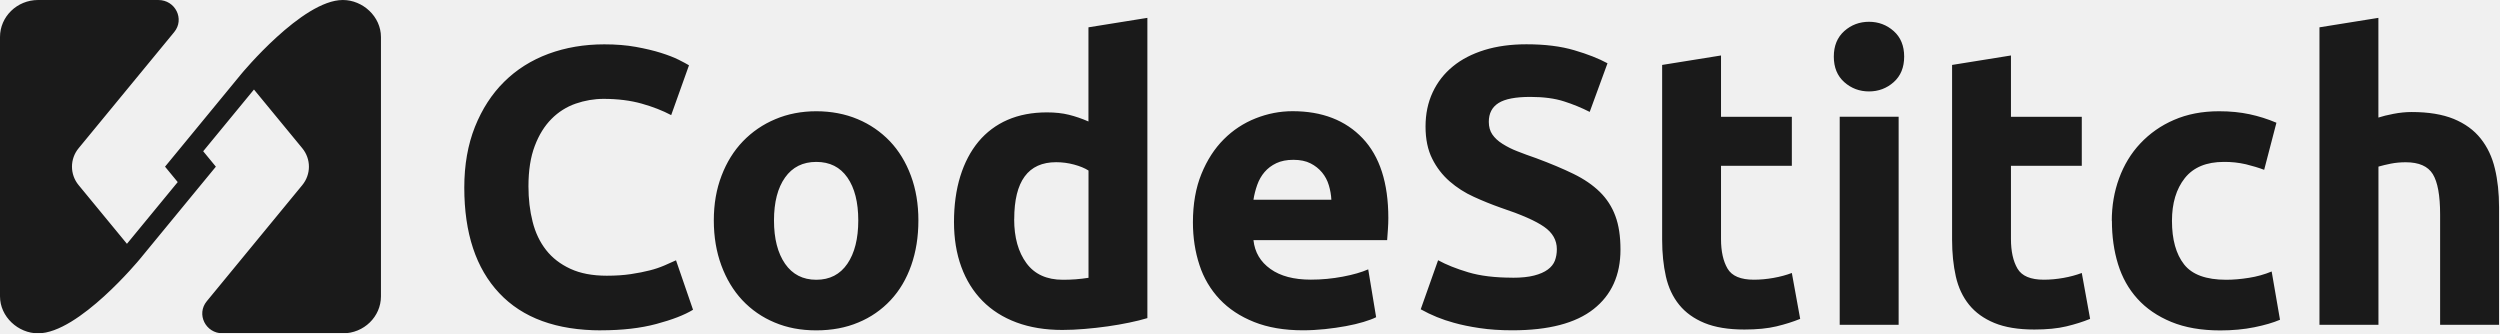
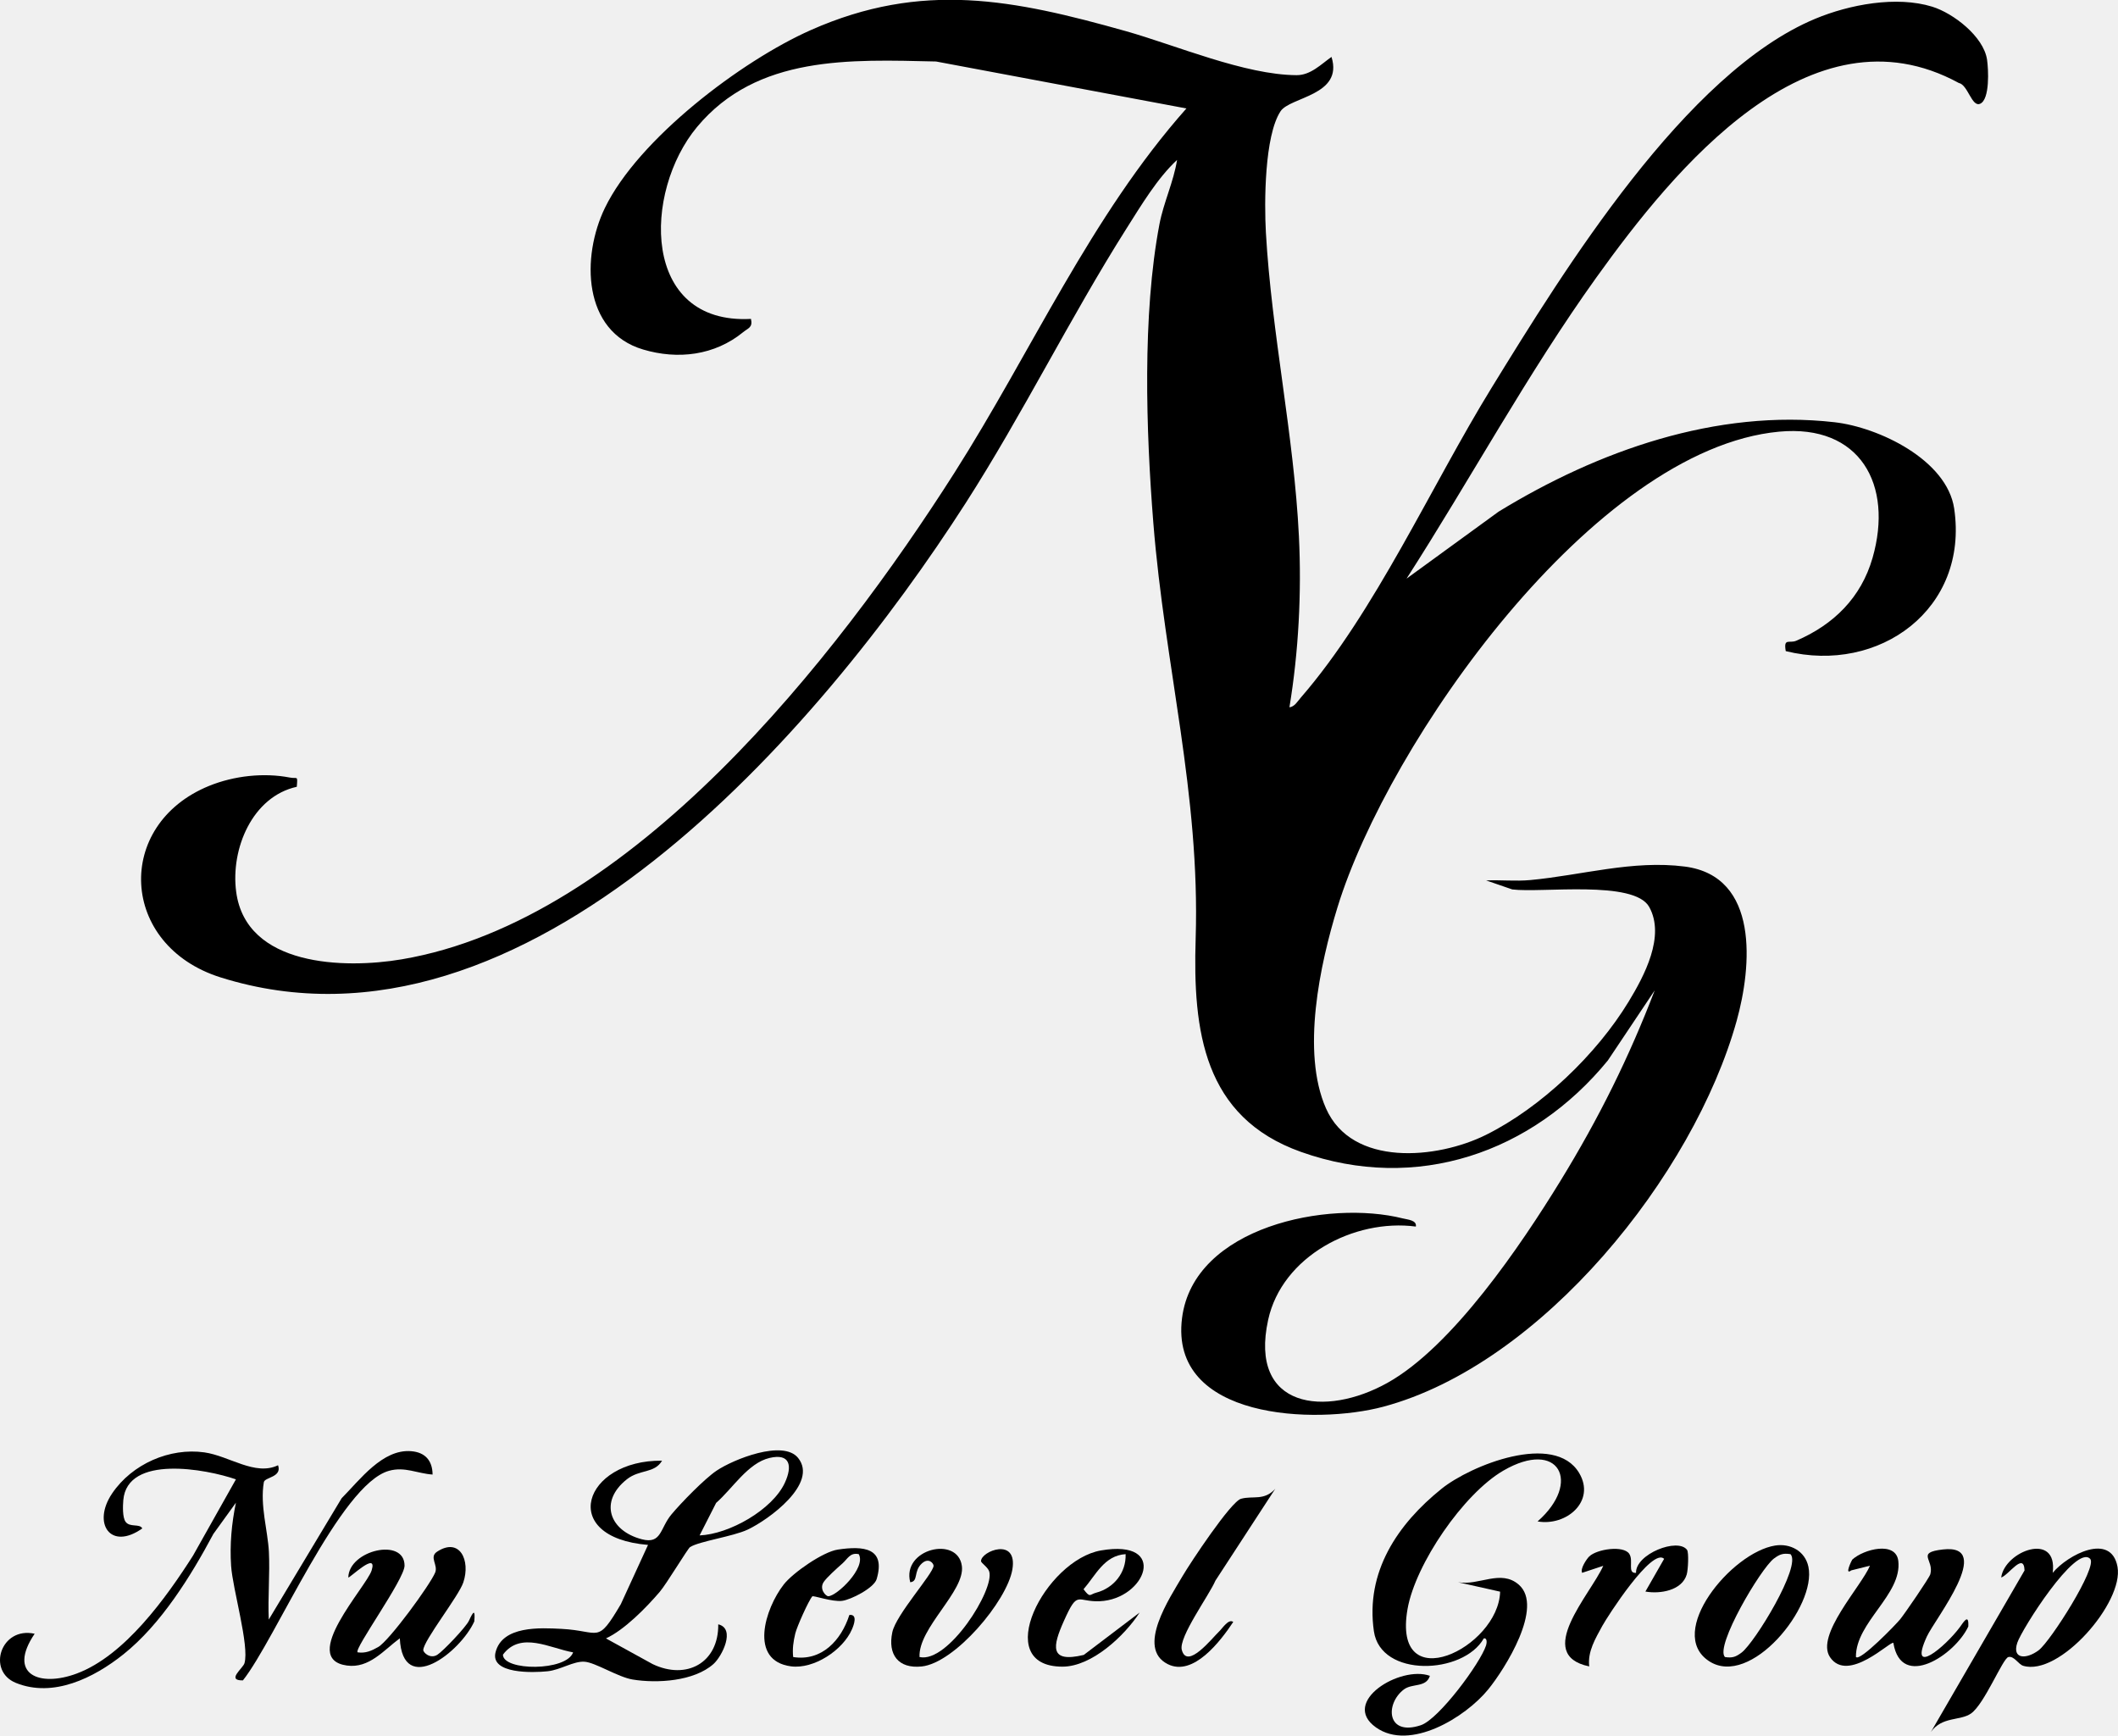
- <svg xmlns="http://www.w3.org/2000/svg" width="210" height="28" fill="none">
-   <g clip-path="url(#a)">
-     <mask id="b" style="mask-type:luminance" maskUnits="userSpaceOnUse" x="0" y="0" width="210" height="28">
-       <path d="M210 0H0v28h210V0Z" fill="#fff" />
-     </mask>
-     <g mask="url(#b)" fill="#1A1A1A">
-       <path d="M28.796 0c-3.405 0-8.534 6.22-8.534 6.22l-4.264 5.185L13.863 14l1.065 1.295-4.265 5.185-4.054-4.925a2.43 2.43 0 0 1 0-3.11l8.024-9.75C15.528 1.61 14.733 0 13.298 0H3.2C1.435 0 0 1.395 0 3.11v21.78C0 26.61 1.525 28 3.2 28c3.404 0 8.533-6.22 8.533-6.22l4.264-5.185L18.133 14l-1.065-1.295 4.265-5.185 4.054 4.925c.75.91.75 2.2 0 3.11l-8.019 9.75c-.895 1.085-.1 2.695 1.335 2.695H28.8c1.765 0 3.2-1.395 3.2-3.11V3.11C32 1.39 30.475 0 28.8 0h-.005ZM50.495 27.75c-3.745 0-6.595-1.04-8.555-3.125-1.96-2.08-2.94-5.035-2.94-8.87 0-1.905.3-3.605.895-5.1.6-1.495 1.415-2.76 2.46-3.79 1.04-1.03 2.28-1.81 3.72-2.345 1.44-.53 3-.795 4.685-.795.975 0 1.86.07 2.66.215.795.145 1.495.31 2.095.5.6.19 1.095.38 1.495.58.4.2.685.355.865.465L56.38 9.67c-.71-.375-1.535-.7-2.475-.965-.94-.265-2.01-.4-3.205-.4-.795 0-1.58.135-2.345.4a5.286 5.286 0 0 0-2.025 1.28c-.585.585-1.06 1.345-1.41 2.275-.355.93-.53 2.06-.53 3.39 0 1.065.115 2.055.35 2.975.23.92.61 1.71 1.13 2.375.52.665 1.2 1.19 2.045 1.58.84.39 1.86.58 3.055.58.755 0 1.43-.045 2.025-.135.6-.09 1.13-.195 1.595-.315a8.21 8.21 0 0 0 1.23-.415c.355-.155.675-.3.965-.43l1.43 4.155c-.73.445-1.76.84-3.09 1.195-1.33.355-2.87.53-4.62.53l-.01.005ZM77.145 18.515c0 1.375-.2 2.63-.6 3.77-.4 1.14-.975 2.115-1.73 2.925a7.71 7.71 0 0 1-2.71 1.875c-1.05.445-2.23.665-3.54.665s-2.455-.22-3.505-.665a7.843 7.843 0 0 1-2.71-1.875c-.755-.81-1.34-1.785-1.76-2.925-.42-1.14-.63-2.395-.63-3.77s.215-2.625.65-3.755c.43-1.13 1.03-2.095 1.795-2.89a8.101 8.101 0 0 1 2.725-1.86c1.05-.445 2.2-.665 3.44-.665 1.24 0 2.42.22 3.475.665a7.99 7.99 0 0 1 2.71 1.86c.755.795 1.34 1.76 1.76 2.89.42 1.13.63 2.38.63 3.755Zm-5.05 0c0-1.53-.305-2.73-.915-3.605-.61-.875-1.48-1.31-2.61-1.31s-2.005.435-2.625 1.31c-.62.875-.93 2.075-.93 3.605 0 1.53.31 2.74.93 3.64.62.895 1.495 1.345 2.625 1.345s2-.45 2.61-1.345c.61-.895.915-2.11.915-3.64ZM96.385 26.72c-.445.135-.95.26-1.53.38-.575.12-1.18.225-1.81.315-.63.09-1.275.16-1.925.215-.655.055-1.28.085-1.88.085-1.44 0-2.725-.21-3.855-.63-1.13-.42-2.08-1.025-2.855-1.81-.775-.785-1.37-1.74-1.78-2.86-.41-1.12-.615-2.375-.615-3.77s.175-2.695.53-3.84c.355-1.14.865-2.11 1.53-2.91a6.578 6.578 0 0 1 2.44-1.825c.965-.42 2.065-.63 3.305-.63.685 0 1.3.065 1.845.2.54.135 1.09.32 1.645.565v-7.91l4.95-.795v25.22h.005ZM85.19 18.415c0 1.53.345 2.76 1.03 3.69.685.93 1.705 1.395 3.055 1.395a13.342 13.342 0 0 0 2.16-.165v-9.01c-.31-.2-.715-.365-1.21-.5-.5-.135-1.005-.2-1.51-.2-2.35 0-3.52 1.595-3.52 4.785l-.005.005ZM100.205 18.68c0-1.55.24-2.91.715-4.07.475-1.165 1.1-2.13 1.88-2.91a7.807 7.807 0 0 1 2.675-1.76c1.01-.4 2.045-.6 3.105-.6 2.48 0 4.44.76 5.88 2.275 1.44 1.52 2.16 3.75 2.16 6.695 0 .29-.01.605-.035.945-.02.345-.045.65-.065.915h-11.23c.11 1.02.585 1.825 1.43 2.425.84.6 1.97.895 3.39.895.91 0 1.8-.085 2.675-.25.875-.165 1.59-.37 2.145-.615l.665 4.02c-.265.135-.62.265-1.065.4-.445.135-.935.25-1.48.35-.545.1-1.125.185-1.745.25-.62.065-1.24.1-1.86.1-1.575 0-2.94-.235-4.105-.7-1.165-.465-2.125-1.1-2.89-1.91a7.564 7.564 0 0 1-1.695-2.875c-.365-1.105-.55-2.305-.55-3.59v.01Zm11.63-1.895c-.02-.42-.095-.83-.215-1.23s-.31-.755-.565-1.065a3.003 3.003 0 0 0-.965-.765c-.39-.2-.87-.3-1.445-.3-.575 0-1.03.095-1.43.28-.4.19-.73.44-.995.75s-.47.67-.615 1.08c-.145.41-.25.825-.315 1.245h6.545v.005ZM127.055 23.33c.73 0 1.335-.06 1.81-.185.475-.12.86-.29 1.145-.5.29-.21.485-.46.6-.75.11-.29.165-.61.165-.965 0-.755-.355-1.38-1.065-1.875-.71-.5-1.93-1.035-3.655-1.61a26.735 26.735 0 0 1-2.26-.915 8.286 8.286 0 0 1-2.025-1.295 6.103 6.103 0 0 1-1.46-1.895c-.375-.74-.565-1.645-.565-2.71s.2-2.02.6-2.875c.4-.855.965-1.58 1.695-2.175.73-.6 1.615-1.055 2.66-1.38 1.04-.32 2.215-.48 3.52-.48 1.55 0 2.89.165 4.02.5 1.13.33 2.06.7 2.79 1.095L133.535 9.4a14.407 14.407 0 0 0-2.145-.88c-.785-.255-1.735-.38-2.84-.38-1.24 0-2.13.17-2.675.515-.545.345-.815.87-.815 1.58 0 .42.1.775.3 1.065.2.29.48.55.845.78a7.05 7.05 0 0 0 1.26.63c.475.19 1 .38 1.58.58 1.195.445 2.235.88 3.125 1.315.885.43 1.62.935 2.21 1.51a5.446 5.446 0 0 1 1.31 2.025c.29.775.43 1.715.43 2.825 0 2.15-.755 3.815-2.26 5s-3.775 1.78-6.81 1.78c-1.02 0-1.94-.06-2.76-.185-.82-.12-1.545-.27-2.175-.45a12.215 12.215 0 0 1-2.775-1.13l1.46-4.12c.685.375 1.535.715 2.54 1.015 1.005.3 2.245.45 3.705.45l.01.005ZM139.615 5.455l4.95-.795v5.15h5.95v4.12h-5.95v6.145c0 1.04.185 1.87.55 2.49.365.62 1.1.93 2.21.93.53 0 1.08-.05 1.645-.15.565-.1 1.08-.24 1.545-.415l.7 3.855c-.6.245-1.265.455-1.995.63-.73.175-1.63.265-2.69.265-1.35 0-2.47-.185-3.355-.55-.885-.365-1.595-.875-2.125-1.53s-.905-1.445-1.115-2.375c-.21-.93-.315-1.96-.315-3.09V5.455h-.005ZM159.95 4.755c0 .91-.295 1.625-.88 2.145s-1.28.78-2.075.78c-.795 0-1.49-.26-2.075-.78-.585-.52-.88-1.235-.88-2.145 0-.91.295-1.62.88-2.145.585-.52 1.28-.78 2.075-.78.795 0 1.49.26 2.075.78.585.52.88 1.235.88 2.145Zm-.465 22.53h-4.95V9.805h4.95v17.48ZM163.97 5.455l4.95-.795v5.15h5.95v4.12h-5.95v6.145c0 1.04.185 1.87.55 2.49.365.62 1.1.93 2.21.93.53 0 1.08-.05 1.645-.15.565-.1 1.08-.24 1.545-.415l.7 3.855c-.6.245-1.265.455-1.995.63-.73.175-1.63.265-2.69.265-1.35 0-2.47-.185-3.355-.55-.885-.365-1.595-.875-2.125-1.53s-.905-1.445-1.115-2.375c-.21-.93-.315-1.96-.315-3.09V5.455h-.005ZM177.39 18.545c0-1.265.205-2.455.615-3.57.41-1.12 1-2.095 1.78-2.925a8.43 8.43 0 0 1 2.825-1.975c1.11-.485 2.37-.73 3.79-.73.93 0 1.785.085 2.56.25.775.165 1.53.405 2.26.715l-1.03 3.955c-.465-.175-.975-.33-1.53-.465a7.887 7.887 0 0 0-1.86-.2c-1.46 0-2.555.455-3.275 1.36-.72.91-1.08 2.105-1.08 3.59 0 1.575.34 2.79 1.015 3.655.675.865 1.855 1.295 3.54 1.295.6 0 1.24-.055 1.925-.165a8.36 8.36 0 0 0 1.895-.53l.7 4.055c-.575.245-1.295.455-2.16.63-.865.175-1.815.265-2.855.265-1.595 0-2.97-.24-4.12-.715s-2.1-1.125-2.84-1.945c-.745-.82-1.285-1.79-1.63-2.905-.345-1.12-.515-2.33-.515-3.64l-.01-.005ZM194.835 27.285V2.295l4.95-.795v8.375c.335-.11.76-.215 1.28-.315s1.025-.15 1.51-.15c1.42 0 2.595.195 3.54.58.94.39 1.695.935 2.26 1.645.565.71.965 1.55 1.195 2.525.235.975.35 2.06.35 3.255v9.87h-4.95v-9.27c0-1.595-.205-2.725-.615-3.39-.41-.665-1.17-.995-2.275-.995-.445 0-.86.04-1.245.115-.39.08-.735.16-1.045.25v13.29h-4.955Z" />
-     </g>
-   </g>
-   <defs>
-     <clipPath id="a">
-       <path fill="#fff" d="M0 0h210v28H0z" />
-     </clipPath>
-   </defs>
+ <svg xmlns="http://www.w3.org/2000/svg" id="Layer_1" data-name="Layer 1" viewBox="0 0 339.26 277.98">
+   <path d="M213.29,9.15c1.89,6.17-6.65,6.35-8.18,8.68-2.58,3.96-2.61,14.64-2.34,19.43.92,16.18,4.5,32.47,5.29,48.66.44,9.03-.05,18.48-1.52,27.37.82-.08,1.32-.98,1.82-1.55,11.9-13.71,20.87-33.88,30.57-49.64,11.59-18.84,31.06-50.45,51.85-59.1,5.45-2.27,12.98-3.7,18.72-1.93,3.39,1.05,8.21,4.76,8.78,8.46.23,1.53.48,6.41-1.11,7.09-1.34.58-1.95-3.05-3.41-3.33-23.8-12.97-45.61,13.81-58.03,31.12-11.02,15.36-20.21,32.37-30.43,48.27l14.75-10.73c15.9-9.73,34.84-16.48,53.81-14.32,7.05.8,18,6.01,19.16,13.83,2.37,16.07-11.99,26.54-26.98,22.83-.38-2.17.57-1.19,1.68-1.66,6-2.58,10.4-6.91,12.23-13.29,3.35-11.69-1.99-21.42-14.97-20.2-29.68,2.78-62.64,49.79-70.74,76.18-2.83,9.2-5.82,23.17-1.85,32.2,4.16,9.44,17.81,8.13,25.6,4.27,8.86-4.39,17.76-12.92,22.88-21.35,2.51-4.13,5.9-10.48,3.3-15.17-2.42-4.36-17.27-2.21-21.94-2.81l-4.18-1.44c2.34-.1,4.73.16,7.07-.06,8.21-.76,16.4-3.24,24.76-2.16,11.99,1.56,10.71,16.05,8.3,24.7-6.87,24.69-31.19,55.03-56.62,61.82-10.81,2.88-34.29,2.1-32.22-14.21,1.86-14.64,23.42-18.97,35.38-15.95.75.19,2.25.27,2.07,1.3-9.88-1.3-21.43,4.75-23.66,14.95-3.11,14.24,9.18,15.63,19.1,10.09,10.44-5.82,21.43-22.11,27.68-32.29s11.05-19.92,15.14-30.58l-7.51,11.23c-12.09,14.78-30.64,21.23-49.15,14.64-15.62-5.56-17.33-19.39-16.87-34.14.73-23.28-4.94-43.54-6.78-66.62-1.17-14.65-1.78-33.35.98-47.83.66-3.47,2.27-6.79,2.82-10.29-3.15,2.91-5.77,7.31-8.11,11-9.02,14.26-16.65,29.78-25.75,43.96-23.24,36.2-70.36,91.34-119.32,75.98-16.26-5.1-17.1-24.49-1.85-30.69,4.02-1.63,8.77-2.13,12.91-1.33,1.24.24,1.27-.43,1.12,1.48-7.14,1.58-10.62,9.96-9.71,16.82,1.59,11.99,17.36,12.36,26.5,10.82,36.73-6.19,69.64-48.24,88.53-77.9,12.38-19.44,21.82-41.08,37.18-58.39l-40.1-7.52c-13.72-.31-28.69-1.04-38.29,10.49-8.65,10.39-8.98,31.68,8.64,30.74.31,1.39-.44,1.46-1.25,2.12-4.57,3.74-10.47,4.44-16.03,2.78-9.72-2.89-9.89-14.88-6.12-22.67,5.34-11.03,21.85-23.56,32.98-28.49,17.84-7.91,32.48-4.89,50.44.16,8.06,2.27,19.09,7.02,27.37,7.06,2.27.01,3.92-1.75,5.61-2.93Z" />
+   <path d="M246.3,243.68c7.11-6.25,3.4-13.31-5.51-8.12-6.36,3.7-14.06,14.93-15.33,22.15-2.54,14.51,14.57,6.26,14.83-2.77l-6.74-1.51c3.36.59,6.84-2.13,9.73.39,4.05,3.53-2.19,13.45-4.91,16.79-3.65,4.47-12.54,9.93-17.97,6.07-5.77-4.1,3.93-9.97,8.64-8.26-.6,1.93-2.84,1.16-4.18,2.19-3.02,2.31-2.76,7.55,2.73,5.72,2.88-.96,9.53-9.93,10.45-12.79.12-.38.2-1.23-.37-1.11-3.29,5.8-16.52,6.33-17.6-1.15-1.38-9.5,3.78-17.15,10.85-22.83,4.68-3.76,18.07-9.13,22.02-2.53,2.71,4.53-2.04,8.57-6.65,7.77Z" />
+   <path d="M44.54,234.69c.67,1.95-2.14,1.89-2.28,2.72-.63,3.7.63,7.73.81,11.12.18,3.61-.18,7.28-.02,10.88l11.67-19.43c2.93-2.95,6.55-7.92,11.15-7.54,2.22.18,3.4,1.49,3.42,3.74-2.43-.16-4.45-1.31-6.98-.6-7.83,2.18-18.18,27-23.4,33.57-2.72.04.01-1.93.25-2.75.81-2.81-1.89-11.85-2.14-15.58-.23-3.43.08-6.8.77-10.13l-3.61,5c-3.6,6.75-8.39,14.49-14.43,19.3-4.73,3.77-11.22,6.99-17.21,4.56-4.69-1.91-2.42-9.07,3.01-7.87-4.41,6.51.76,8.61,6.75,6.37,7.69-2.87,14.33-12.16,18.61-18.87l6.88-12.23c-4.75-1.65-17.41-4-18.04,3.33-.08.94-.14,2.76.36,3.46.69.96,2.26.25,2.68,1.07-5.11,3.62-8.05-.83-4.84-5.59s9.27-7.37,14.79-6.59c4,.57,8.12,3.83,11.8,2.06Z" />
+   <path d="M97.05,262.42l7.49,4.12c5.41,2.59,10.58-.18,10.51-6.37,2.85.7.58,5.16-.77,6.36-3.11,2.76-9,3.13-12.95,2.48-2.33-.38-5.94-2.72-7.69-2.85s-3.87,1.32-5.94,1.53c-2.28.24-9.22.47-8.32-3.06,1.09-4.25,7.11-3.91,10.58-3.73,6.23.32,5.63,2.57,9.48-3.95l4.36-9.5c-14.52-1.2-10.35-13.64,2.25-13.49-1.23,2.08-3.58,1.35-5.64,2.98-4.48,3.55-2.83,8.25,2.41,9.61,3.17.82,2.88-1.77,4.73-3.98,1.56-1.87,5.3-5.71,7.23-7.01,2.74-1.84,10.67-5.01,13.06-2.04,3.28,4.09-4.73,9.91-8.1,11.49-2.35,1.1-7.73,1.85-9.21,2.79-.36.23-3.75,5.87-4.84,7.15-2.17,2.55-5.71,6.15-8.64,7.48ZM112.05,245.93c4.75-.19,11.67-4.1,13.67-8.44,1.24-2.69.84-4.75-2.45-3.97-3.48.82-5.92,4.9-8.56,7.2l-2.65,5.21ZM91.8,264.66c-3.67-.64-8.4-3.45-11.24.37.03,2.63,10.17,2.68,11.24-.37Z" />
+   <path d="M328.8,251.92c2.41-2.9,9.36-6.55,10.38-.96,1.04,5.71-9.33,17.6-15.11,15.85-.78-.24-1.46-1.63-2.37-1.4s-3.81,7.5-5.98,9.04c-1.71,1.21-4.64.44-6.42,2.95l14.99-25.86c-.11-3.03-2.55.76-3.74,1.13.57-4.25,9.1-7.44,8.25-.75ZM334.8,249.68c-2.31-2.39-10.97,11.32-11.67,13.44-.88,2.64,1.43,2.71,3.44,1.19,1.88-1.43,9.47-13.35,8.23-14.63Z" />
+   <path d="M57.3,264.66c1.26.18,2.21-.25,3.27-.85,1.77-1,8.3-9.93,9.13-11.92.52-1.23-1.02-2.49.32-3.36,3.61-2.35,5.39,1.39,4.19,4.94-.74,2.2-6.38,9.31-6.41,10.82,0,.41,1.12,1.47,2.25.76.93-.59,4.59-4.44,5.06-5.45.7-1.52,1.04-1.93.86.11-2.22,4.9-11.47,12.14-11.93,2.7-2.58,1.91-4.9,4.85-8.47,4.36-7.72-1.06,3.15-12.63,3.96-15.24,1-3.22-3.57,1.32-3.74,1.13.1-4.37,9.01-6.45,9.01-1.89,0,2.18-8.13,13.35-7.52,13.87Z" />
+   <path d="M297.3,265.41c.64.73,6.42-5.24,7.07-6.05.73-.9,4.67-6.63,4.83-7.22.64-2.35-2.38-3.45,2.01-3.96,8.39-.96-1.29,11.16-2.57,13.95-3.05,6.66,3.01,1.57,5.27-1.48.55-.74,1.49-2.38,1.37-.13-2.11,4.54-10.75,10.24-12,2.63-.36-.45-7.27,6.55-10.15,2.28-2.37-3.52,4.98-11.29,6.4-14.65l-3,.75c-1.14.87.1-1.66.16-1.72,1.82-1.68,7.01-3.03,7.38.22.62,5.37-6.83,9.79-6.79,15.36Z" />
+   <path d="M284.35,247.55c2.41-.38,4.79.88,5.32,3.4,1.35,6.37-9.29,19.46-15.91,15.12-6.99-4.57,3.58-17.42,10.59-18.52ZM286.8,248.93c-1.19-.18-1.72.01-2.66.71-2.1,1.58-9.49,14.07-7.84,15.77,1.19.18,1.72-.01,2.66-.71,2.1-1.57,9.65-13.91,7.84-15.77Z" />
+   <path d="M147.3,265.41c4.57,1.03,12.06-10.83,11.15-13.71-.22-.7-1.31-1.36-1.31-1.65-.01-1.6,5.91-3.93,5.02,1.34-.86,5.06-9.23,14.98-14.53,15.53-3.76.39-5.45-1.92-4.7-5.48.59-2.83,6.54-9.36,6.61-10.64.02-.36-.76-1.4-1.88-.38-1.38,1.27-.51,2.88-1.86,3.01-1.39-5.33,7.61-7.52,8.27-2.61.55,4.04-7.02,9.93-6.78,14.6Z" />
+   <path d="M204.29,238.43l-9.61,14.75c-.96,2.29-5.93,9.06-5.38,11.09.86,3.22,4.82-1.85,6-2.98.52-.49,1.49-2.06,2.24-1.5-2,3.02-6.39,8.83-10.5,6.75-5.08-2.56.32-10.58,2.39-14.11,1.24-2.12,7.74-11.93,9.36-12.37,1.92-.53,3.7.38,5.5-1.62Z" />
+   <path d="M130.11,255.7c-.58.65-2.47,4.87-2.72,5.93-.31,1.29-.48,2.46-.34,3.78,4.57.72,7.7-2.68,9-6.74,1.38-.16.72,1.6.42,2.29-1.45,3.36-6.11,6.42-9.77,5.94-6.81-.9-4.16-9.27-1.16-13.11,1.49-1.91,6.31-5.24,8.65-5.59,4.08-.61,7.73-.34,6.23,4.73-.42,1.41-4.09,3.3-5.54,3.48-1.56.2-4.62-.9-4.78-.72ZM137.55,248.93c-1.39-.3-1.78.76-2.62,1.5-.78.68-2.55,2.27-3.01,2.99-.72,1.13.37,2.26.76,2.25,1.38-.04,6.1-4.56,4.88-6.73Z" />
+   <path d="M176.34,248.34c10.93-1.9,7.2,7.81-.18,8.13-3.7.16-3.48-1.92-5.75,3.17-1.77,3.96-2.43,6.79,3.19,5.43l8.95-6.79c-2.42,3.73-7.66,8.67-12.37,8.67-11.61-.01-2.72-17.07,6.16-18.61ZM180.3,248.93c-3.43.21-4.79,3.38-6.74,5.62,1.1,1.45.94.84,2.03.55,2.79-.73,4.82-3.19,4.71-6.17Z" />
+   <path d="M270.23,248.25c.3.42.17,3.18-.05,3.93-.75,2.59-4.29,3.16-6.62,2.74l3-5.24c-1.93-1.88-9.06,9.21-9.89,10.72-1.1,2.03-2.39,4.11-2.11,6.51-8.94-1.86.19-11.5,2.25-16.11l-3.38,1.12c-.36-.63.72-2.22,1.13-2.62,1.23-1.19,5.51-1.82,6.42-.41.73,1.12-.38,3.14,1.08,3.04-.11-3.01,6.71-5.7,8.18-3.67Z" />
</svg>
